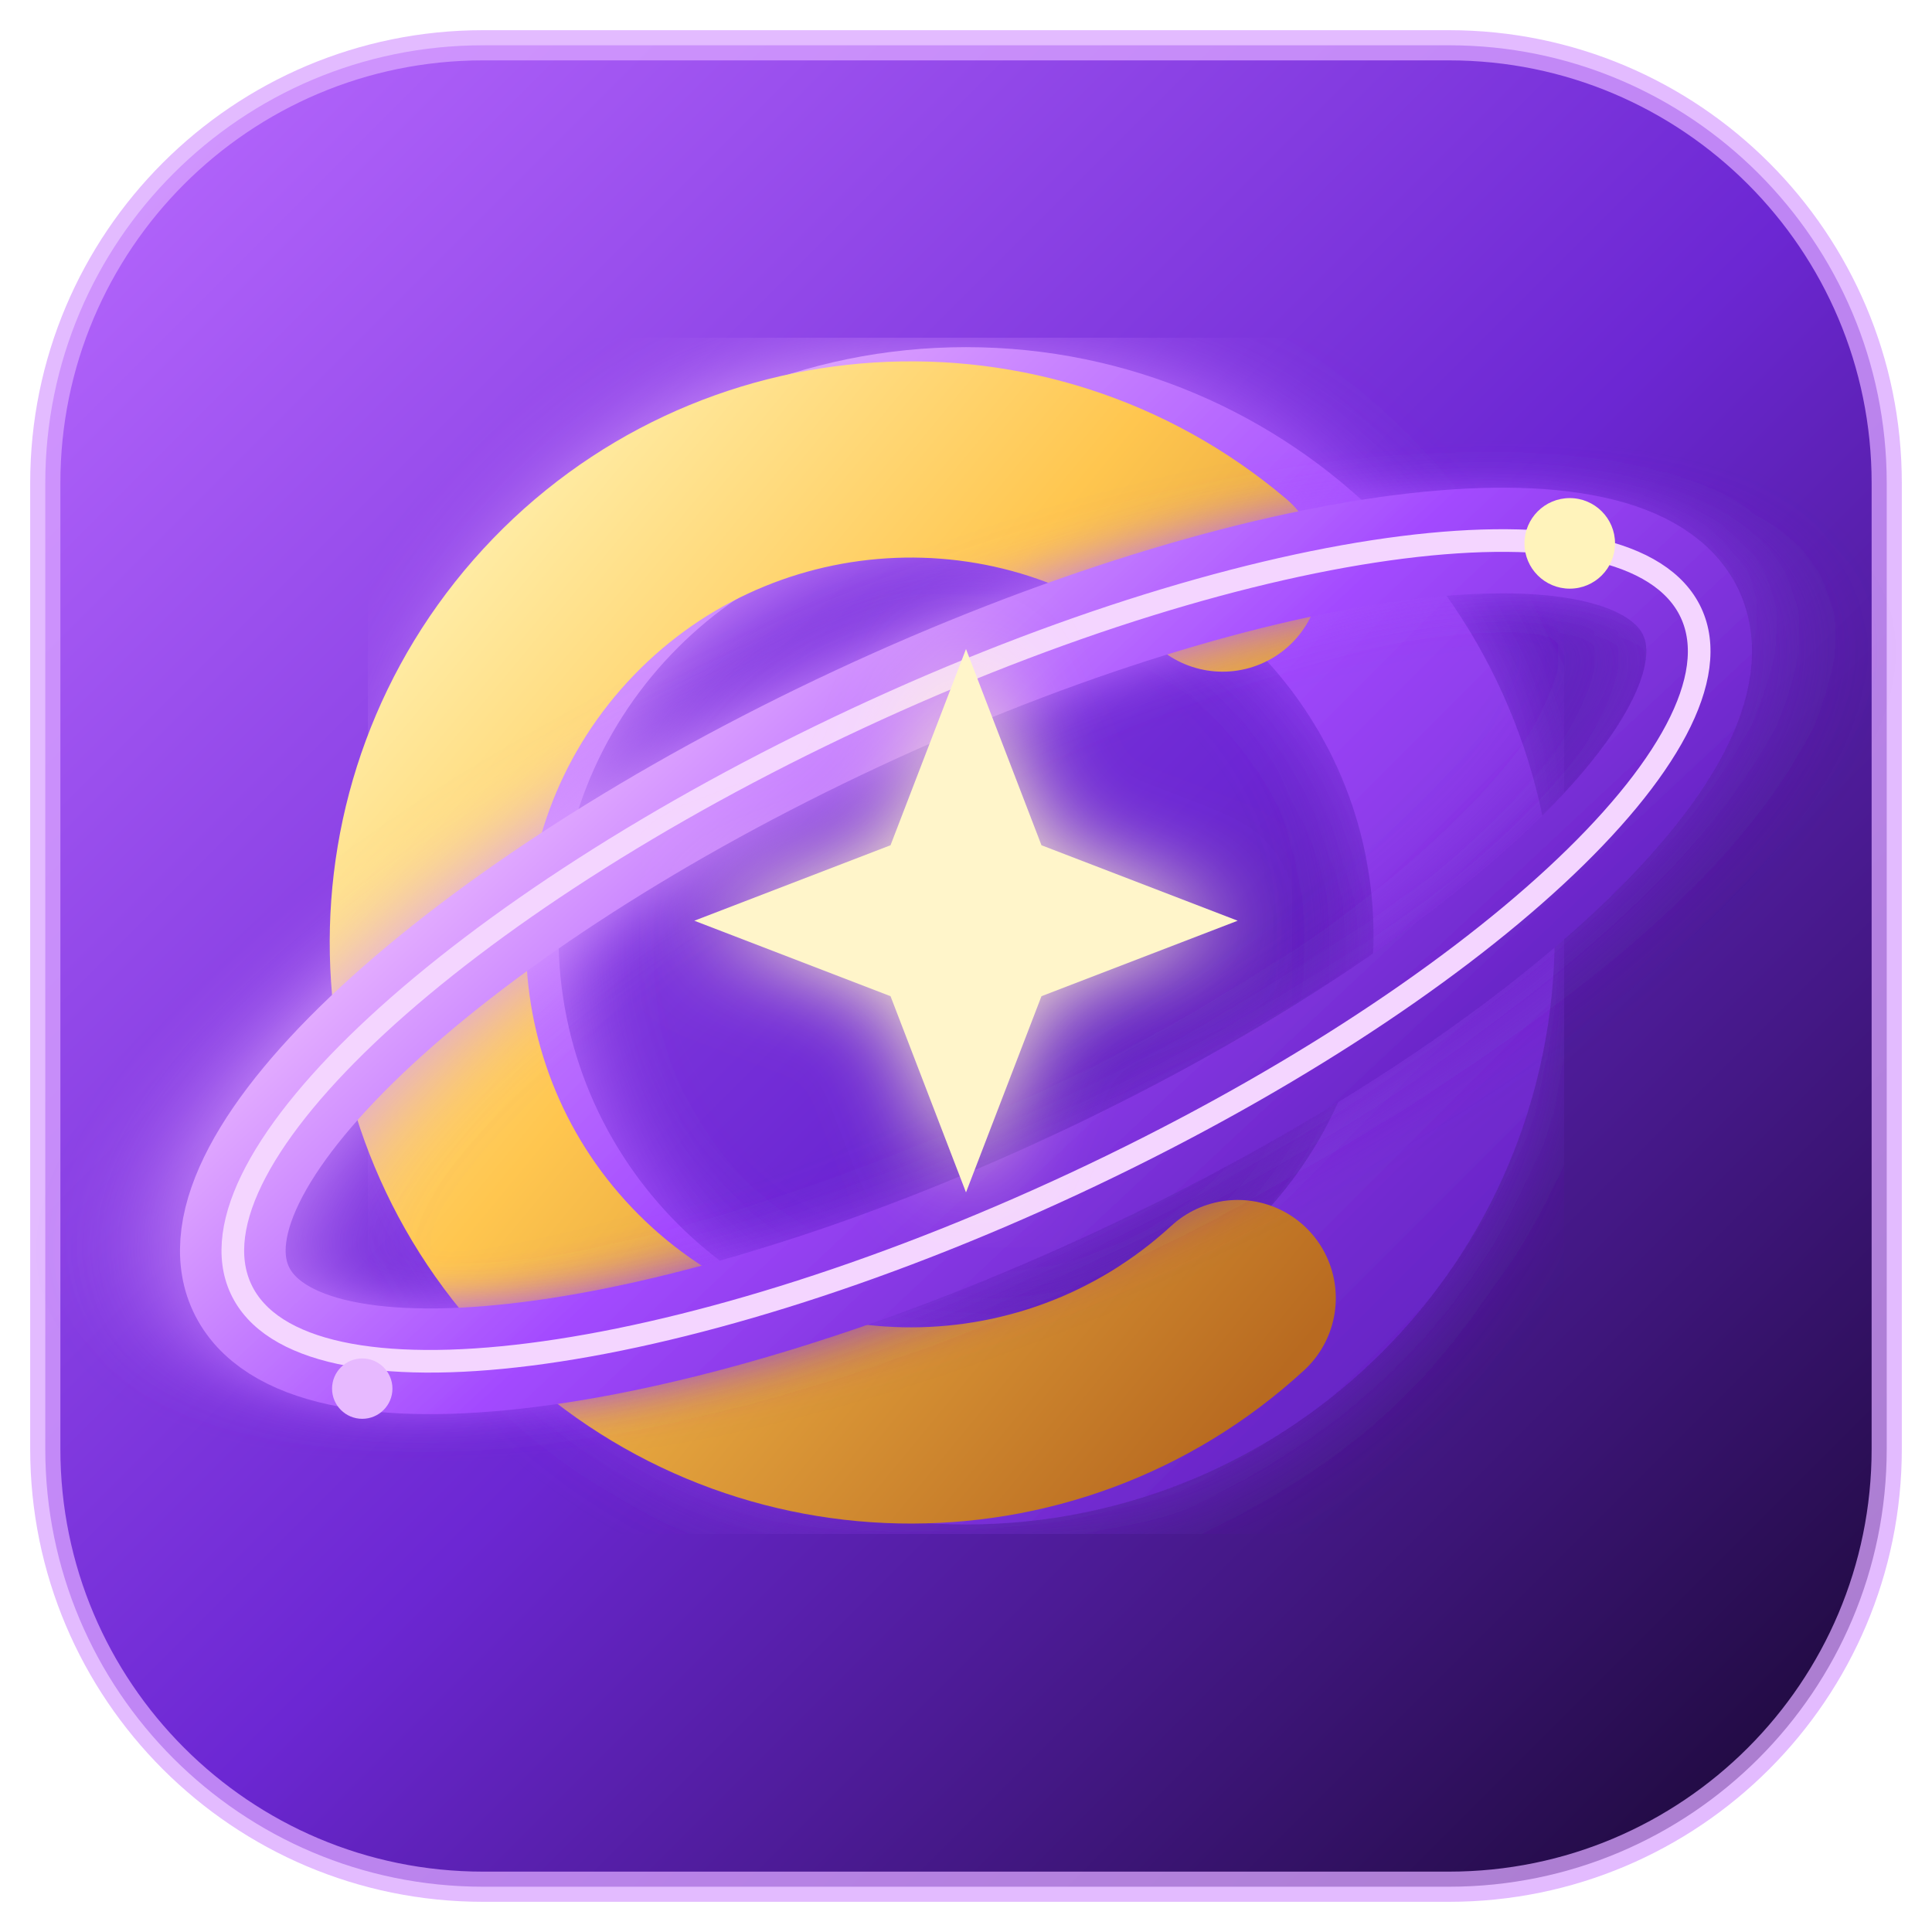
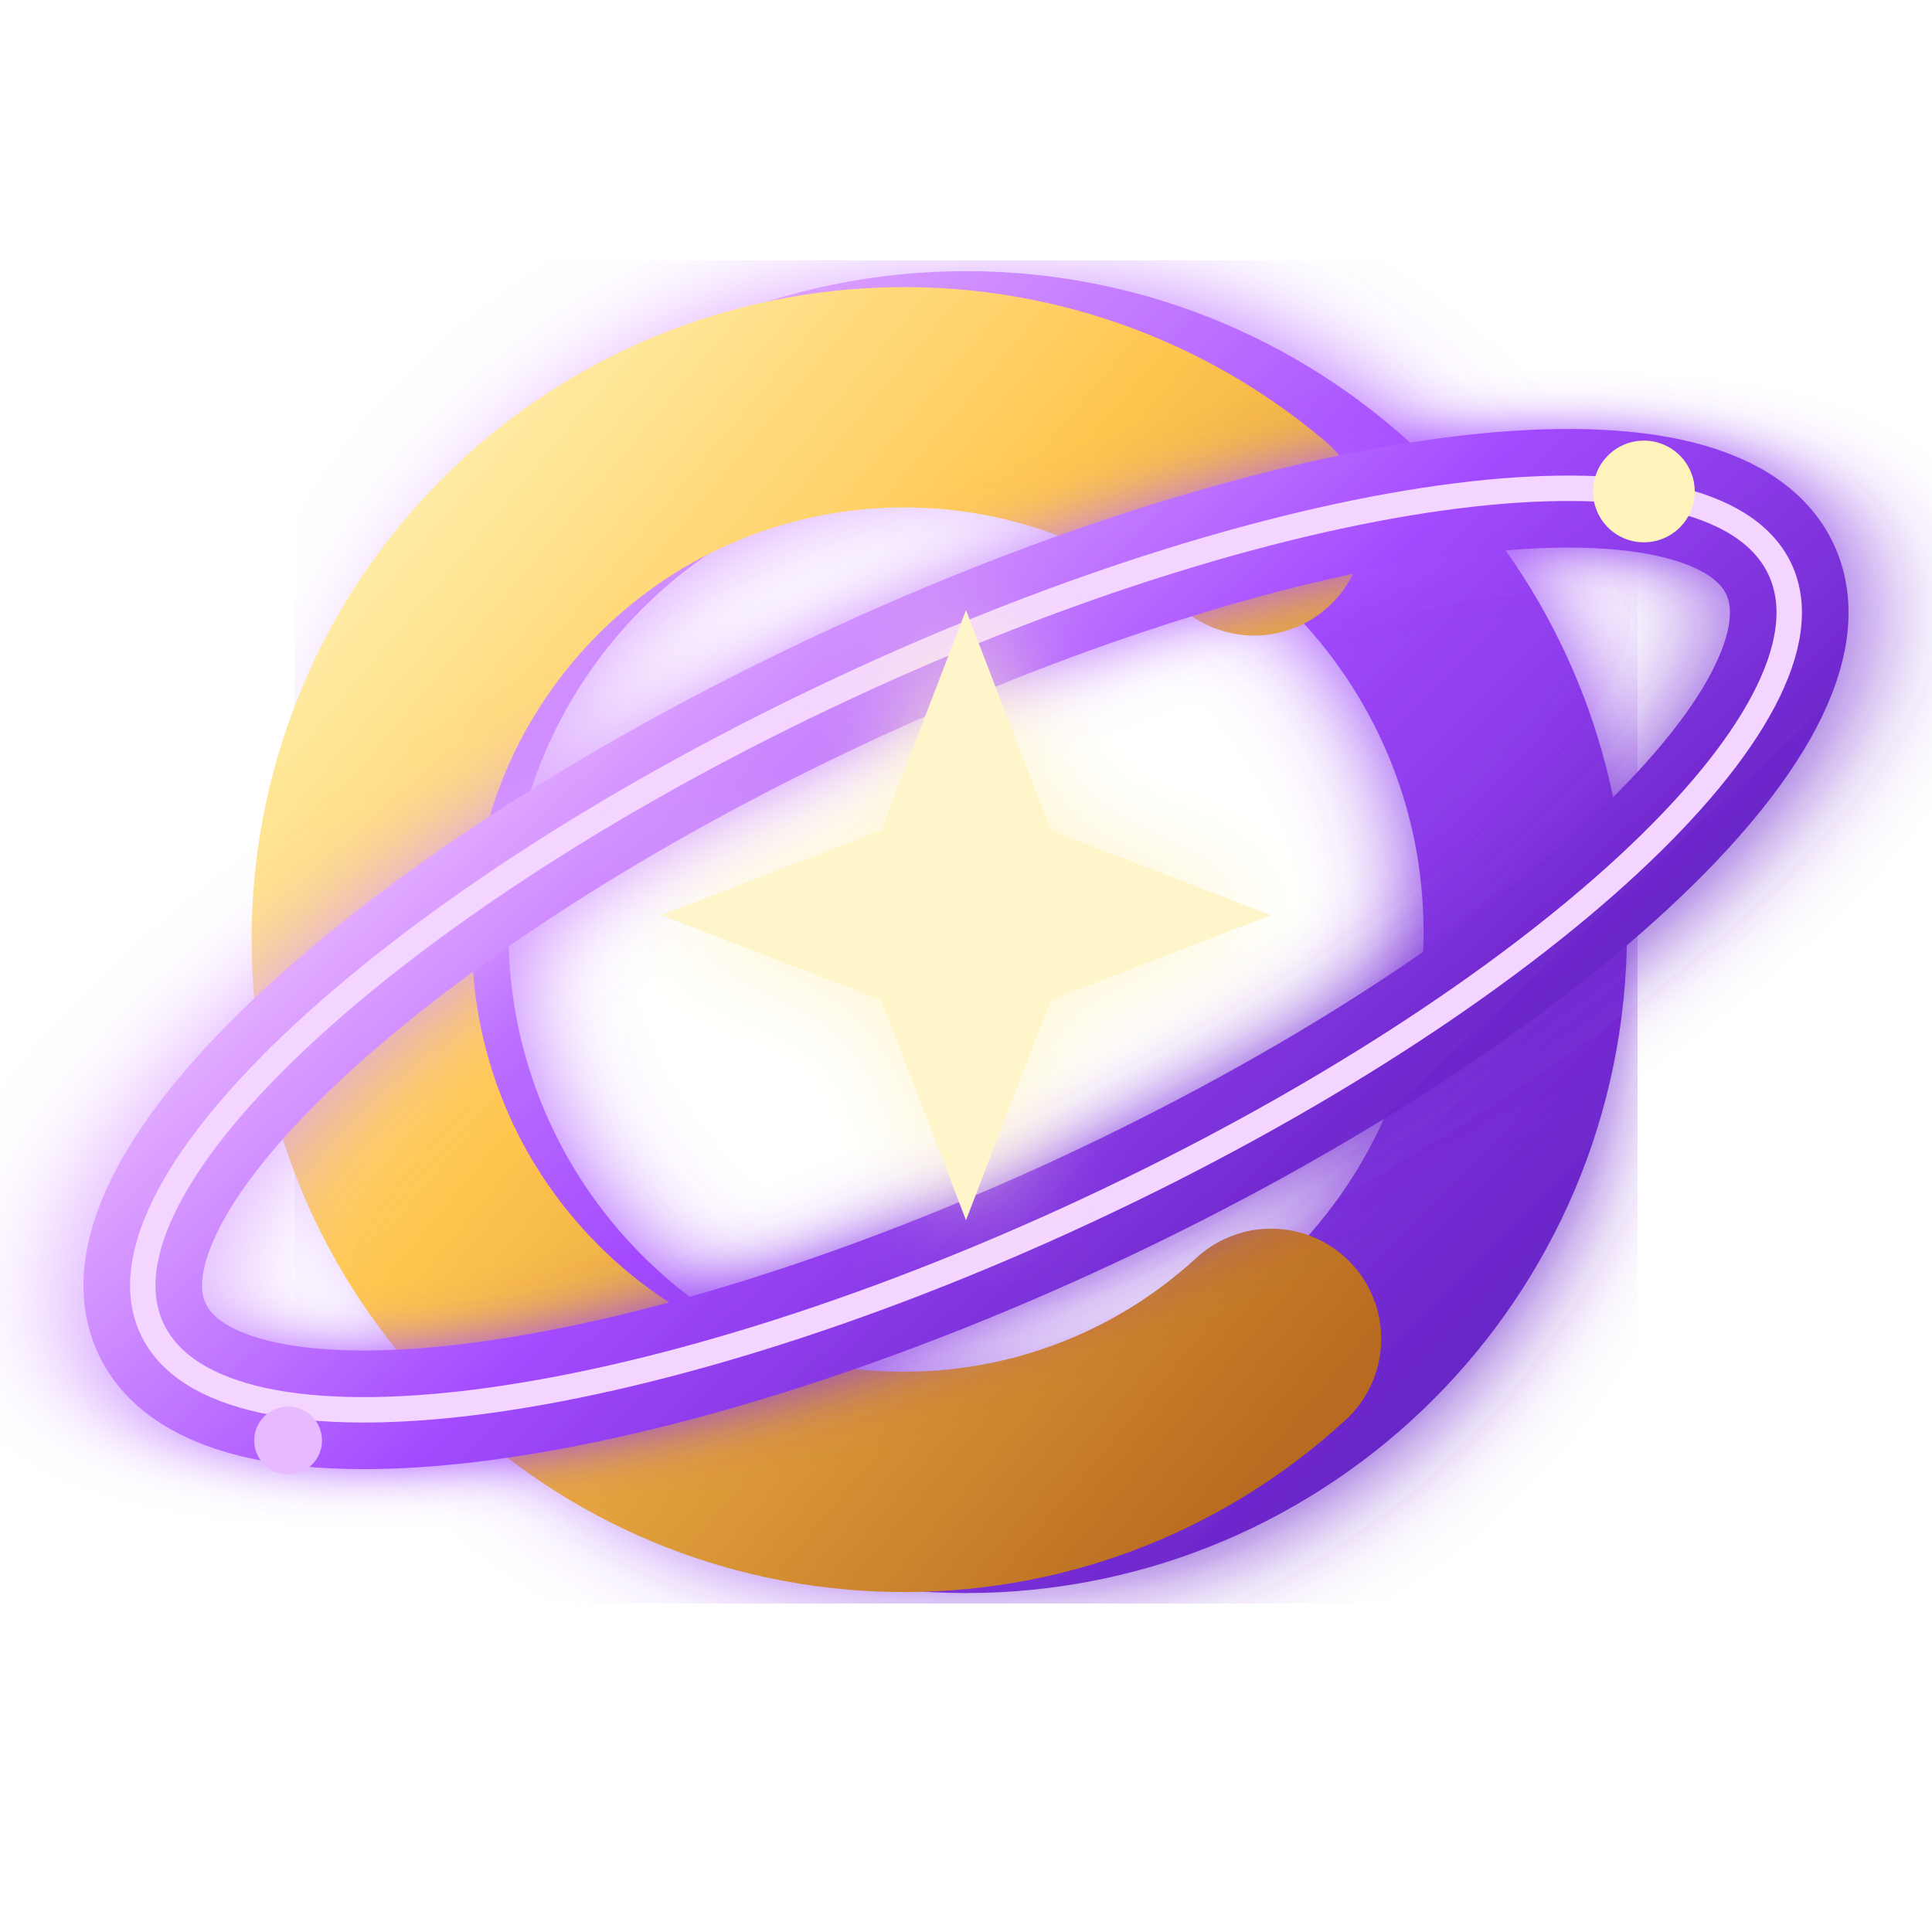
- <svg xmlns="http://www.w3.org/2000/svg" viewBox="0 0 128 128">
+ <svg xmlns="http://www.w3.org/2000/svg" viewBox="7 7 114 114">
  <defs>
    <linearGradient id="bg" x1="0" y1="0" x2="1" y2="1">
      <stop stop-color="#b96aff" />
      <stop offset=".52" stop-color="#6c27d3" />
      <stop offset="1" stop-color="#17072f" />
    </linearGradient>
    <linearGradient id="gold" x1="0" y1="0" x2="1" y2="1">
      <stop stop-color="#fff4b7" />
      <stop offset=".42" stop-color="#ffc64f" />
      <stop offset="1" stop-color="#b86a20" />
    </linearGradient>
    <linearGradient id="purple" x1="0" y1="0" x2="1" y2="1">
      <stop stop-color="#f0c0ff" />
      <stop offset=".5" stop-color="#a34aff" />
      <stop offset="1" stop-color="#5c1dbb" />
    </linearGradient>
    <filter id="glow">
      <feGaussianBlur stdDeviation="3" result="blur" />
      <feMerge>
        <feMergeNode in="blur" />
        <feMergeNode in="SourceGraphic" />
      </feMerge>
    </filter>
  </defs>
-   <rect x="3" y="3" width="122" height="122" rx="29" fill="url(#bg)" stroke="#d9a4ff" stroke-opacity=".75" stroke-width="2" />
  <circle cx="64" cy="62" r="33" fill="none" stroke="url(#purple)" stroke-width="12" filter="url(#glow)" />
  <path d="M81 38a32 32 0 1 0 1 48" fill="none" stroke="url(#gold)" stroke-width="13" stroke-linecap="round" />
  <ellipse cx="64" cy="63" rx="53" ry="17" transform="rotate(-25 64 63)" fill="none" stroke="url(#purple)" stroke-width="7" filter="url(#glow)" />
  <ellipse cx="64" cy="63" rx="53" ry="17" transform="rotate(-25 64 63)" fill="none" stroke="#f4d5ff" stroke-width="1.5" />
  <path d="M64 43l5 13 13 5-13 5-5 13-5-13-13-5 13-5z" fill="#fff5ca" filter="url(#glow)" />
  <circle cx="104" cy="36" r="3" fill="#fff3bb" />
  <circle cx="24" cy="92" r="2" fill="#e7b9ff" />
</svg>
